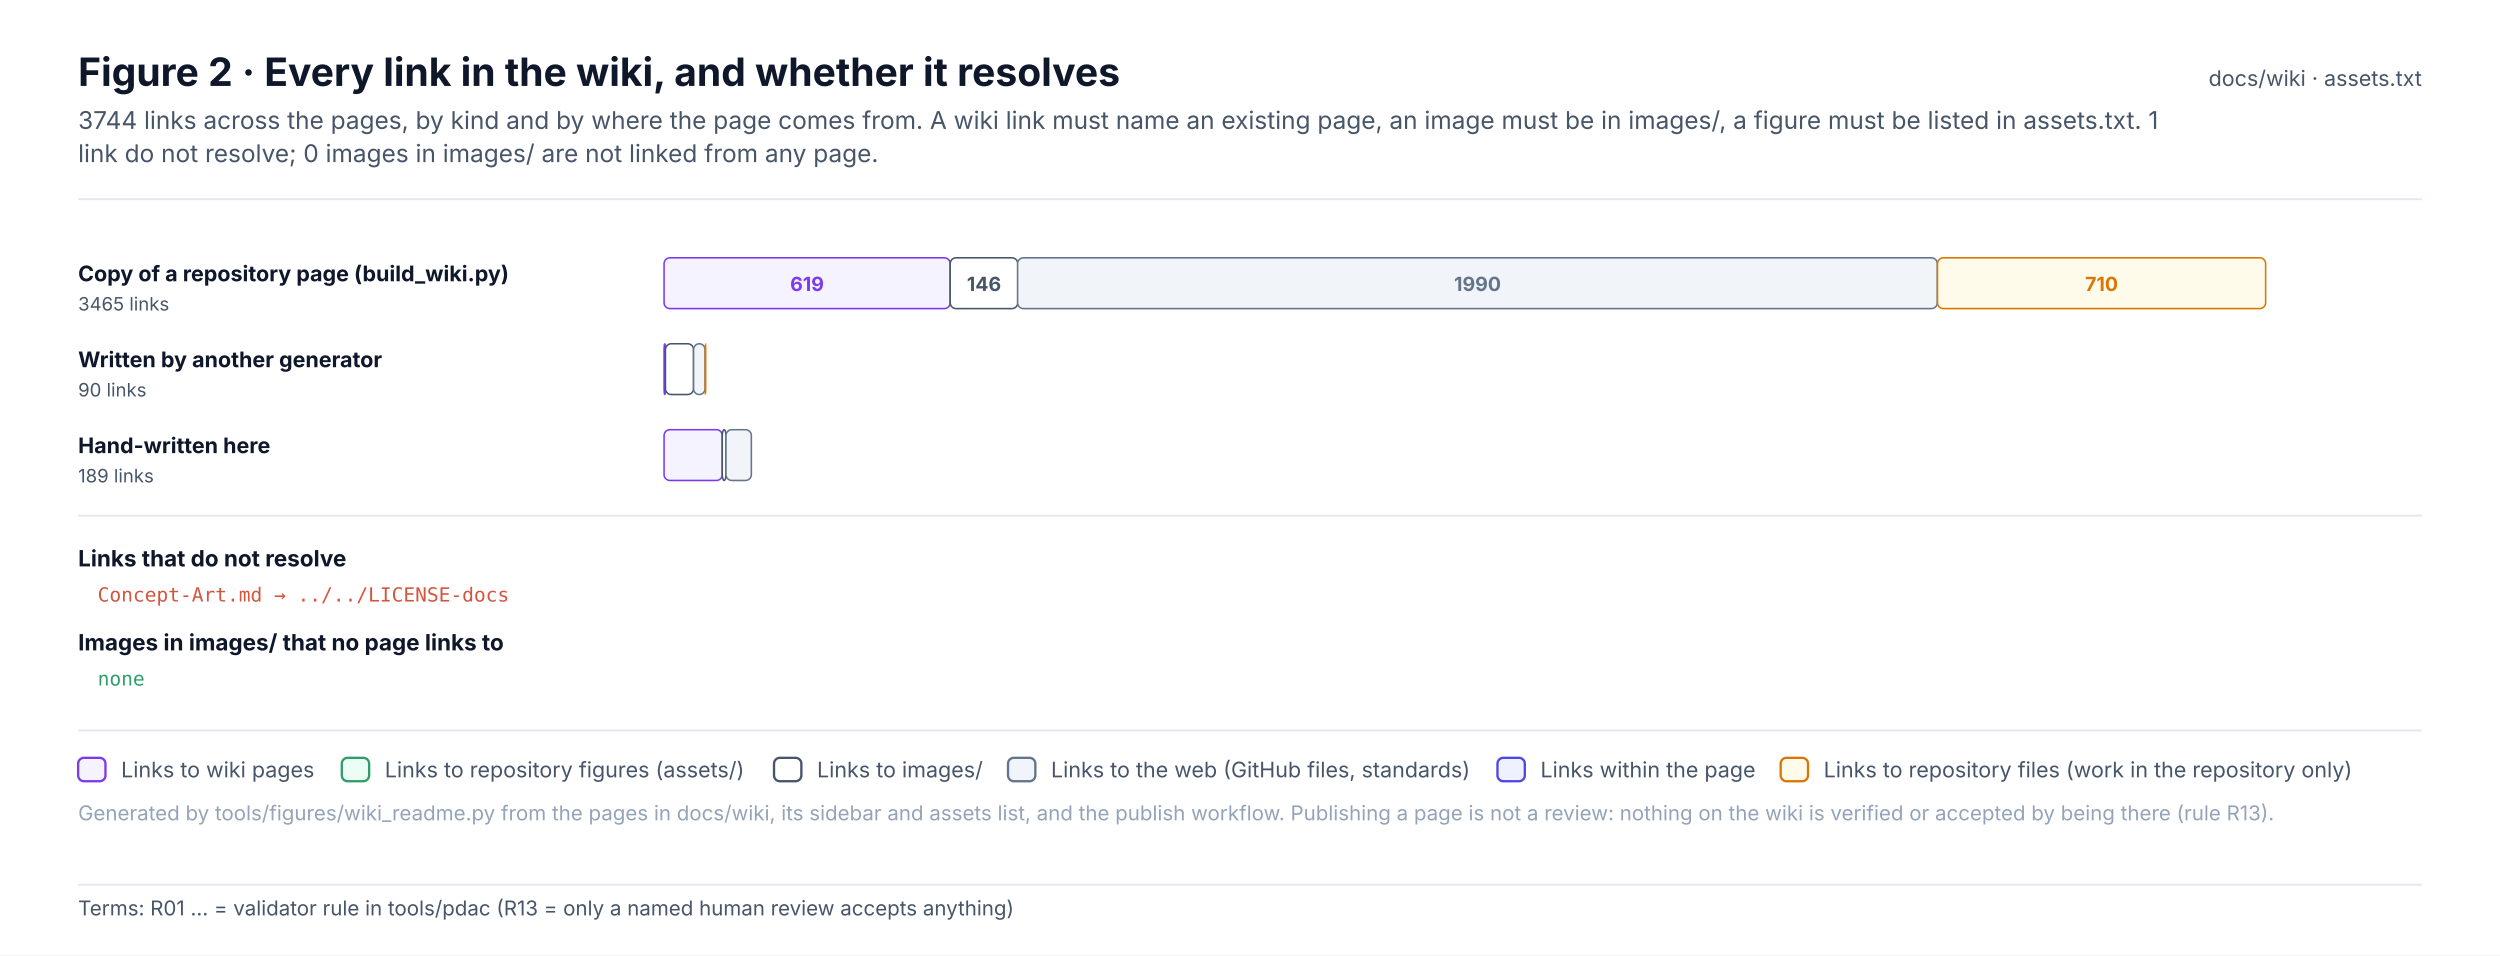
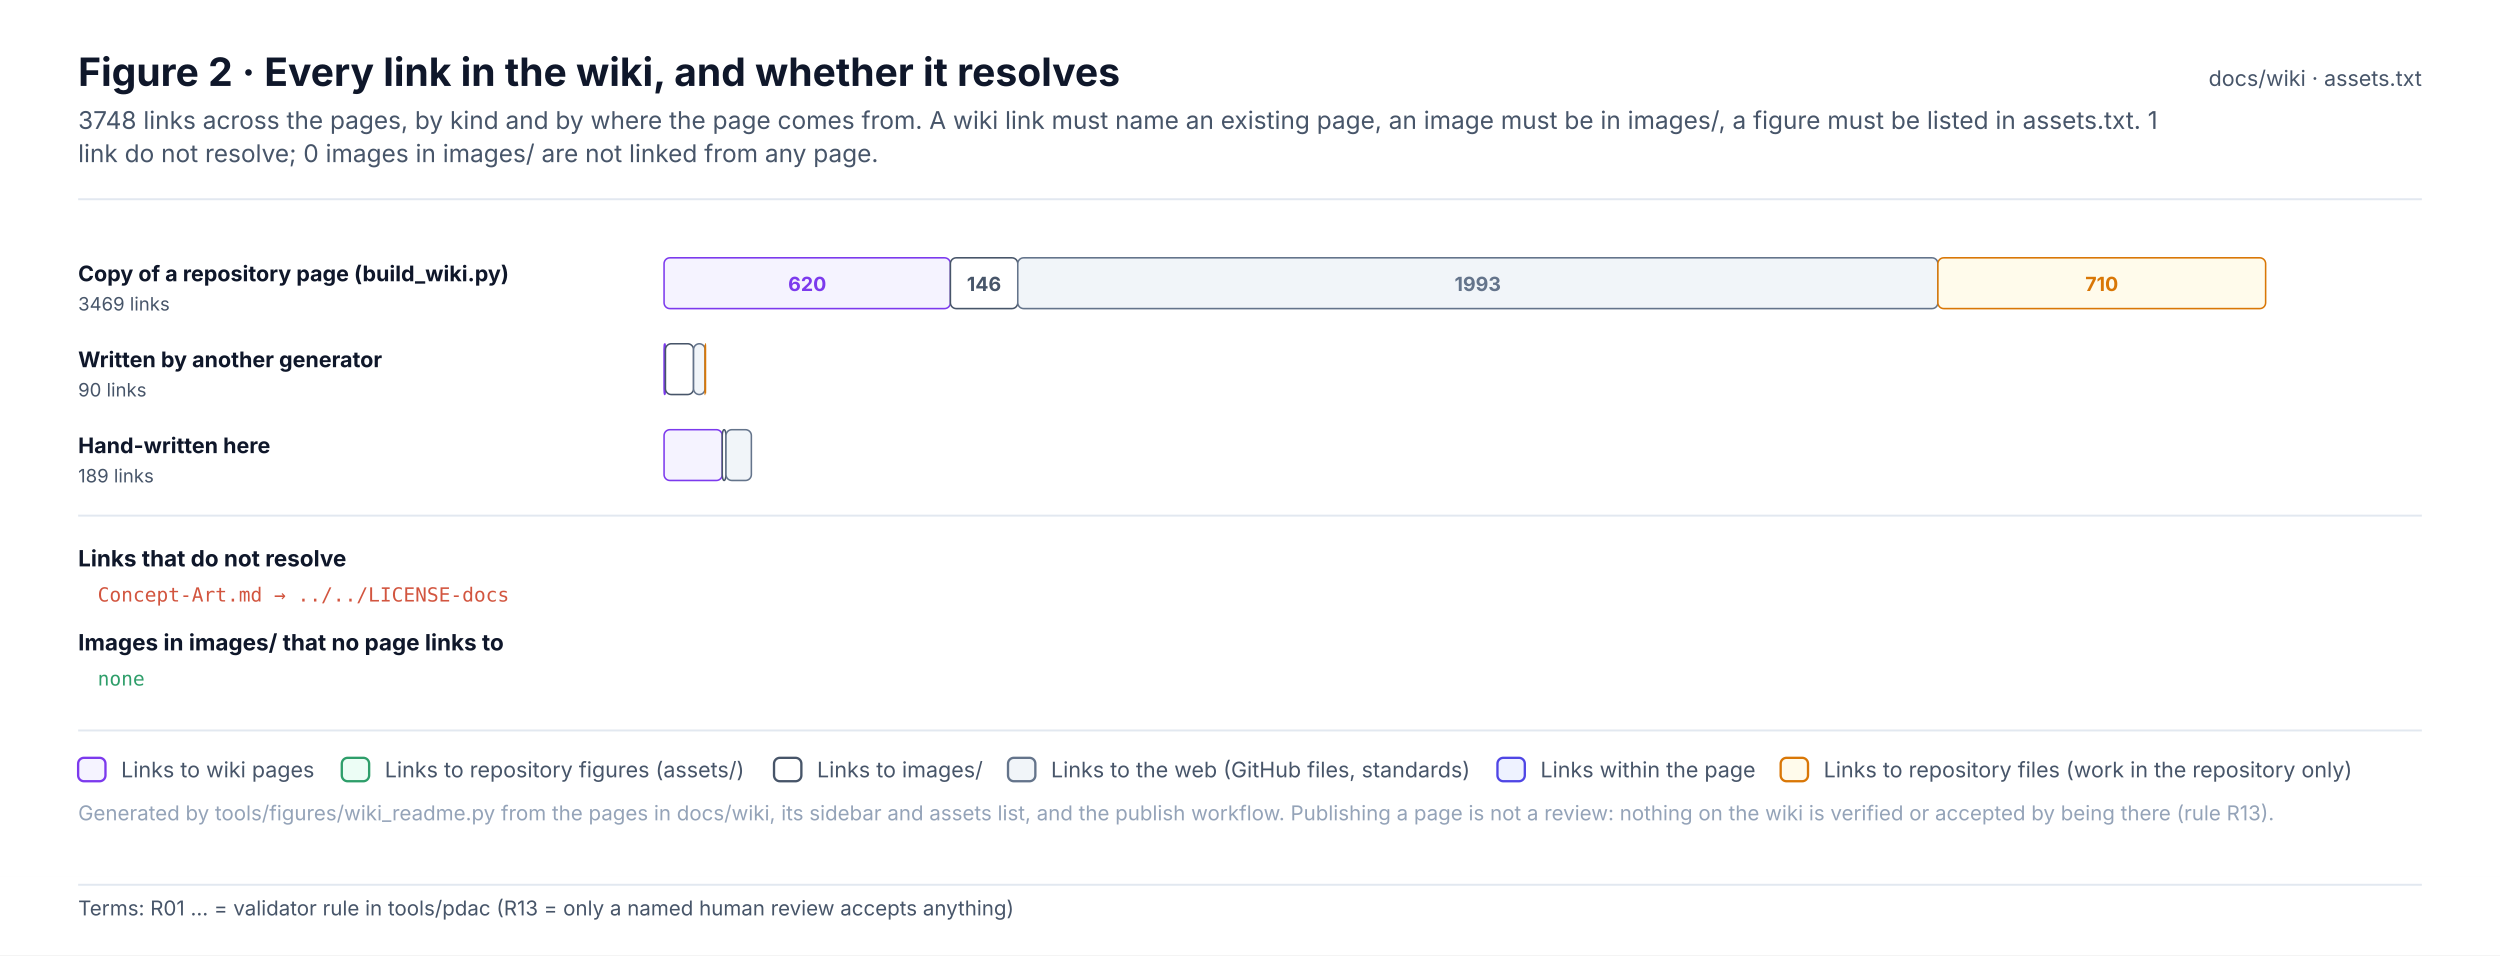
<svg xmlns="http://www.w3.org/2000/svg" width="1280" height="489.1" viewBox="0 0 1280 489.1" font-family="Inter, 'Segoe UI', Helvetica, Arial, sans-serif" role="img">
  <defs>
    <pattern id="hatch" patternUnits="userSpaceOnUse" width="6" height="6" patternTransform="rotate(45)">
      <rect width="6" height="6" fill="#F1F5F9" />
      <line x1="0" y1="0" x2="0" y2="6" stroke="#E2E8F0" stroke-width="2" />
    </pattern>
    <marker id="arr-ink" viewBox="0 0 10 10" refX="9" refY="5" markerWidth="7" markerHeight="7" orient="auto-start-reverse">
      <path d="M0 0 L10 5 L0 10 z" fill="#475569" />
    </marker>
    <marker id="dia-ink" viewBox="0 0 16 10" refX="15" refY="5" markerWidth="12" markerHeight="8" orient="auto-start-reverse">
      <path d="M1 5 L8 1 L15 5 L8 9 z" fill="#475569" />
    </marker>
    <marker id="tri-ink" viewBox="0 0 12 12" refX="11" refY="6" markerWidth="10" markerHeight="10" orient="auto-start-reverse">
      <path d="M1 1 L11 6 L1 11 z" fill="#FFFFFF" stroke="#475569" stroke-width="1.2" />
    </marker>
    <marker id="arr-system" viewBox="0 0 10 10" refX="9" refY="5" markerWidth="7" markerHeight="7" orient="auto-start-reverse">
      <path d="M0 0 L10 5 L0 10 z" fill="#4F46E5" />
    </marker>
    <marker id="dia-system" viewBox="0 0 16 10" refX="15" refY="5" markerWidth="12" markerHeight="8" orient="auto-start-reverse">
      <path d="M1 5 L8 1 L15 5 L8 9 z" fill="#4F46E5" />
    </marker>
    <marker id="tri-system" viewBox="0 0 12 12" refX="11" refY="6" markerWidth="10" markerHeight="10" orient="auto-start-reverse">
      <path d="M1 1 L11 6 L1 11 z" fill="#FFFFFF" stroke="#4F46E5" stroke-width="1.2" />
    </marker>
    <marker id="arr-software" viewBox="0 0 10 10" refX="9" refY="5" markerWidth="7" markerHeight="7" orient="auto-start-reverse">
      <path d="M0 0 L10 5 L0 10 z" fill="#0F766E" />
    </marker>
    <marker id="dia-software" viewBox="0 0 16 10" refX="15" refY="5" markerWidth="12" markerHeight="8" orient="auto-start-reverse">
      <path d="M1 5 L8 1 L15 5 L8 9 z" fill="#0F766E" />
    </marker>
    <marker id="tri-software" viewBox="0 0 12 12" refX="11" refY="6" markerWidth="10" markerHeight="10" orient="auto-start-reverse">
      <path d="M1 1 L11 6 L1 11 z" fill="#FFFFFF" stroke="#0F766E" stroke-width="1.2" />
    </marker>
    <marker id="arr-safety" viewBox="0 0 10 10" refX="9" refY="5" markerWidth="7" markerHeight="7" orient="auto-start-reverse">
      <path d="M0 0 L10 5 L0 10 z" fill="#C2410C" />
    </marker>
    <marker id="dia-safety" viewBox="0 0 16 10" refX="15" refY="5" markerWidth="12" markerHeight="8" orient="auto-start-reverse">
      <path d="M1 5 L8 1 L15 5 L8 9 z" fill="#C2410C" />
    </marker>
    <marker id="tri-safety" viewBox="0 0 12 12" refX="11" refY="6" markerWidth="10" markerHeight="10" orient="auto-start-reverse">
      <path d="M1 1 L11 6 L1 11 z" fill="#FFFFFF" stroke="#C2410C" stroke-width="1.2" />
    </marker>
    <marker id="arr-interface" viewBox="0 0 10 10" refX="9" refY="5" markerWidth="7" markerHeight="7" orient="auto-start-reverse">
      <path d="M0 0 L10 5 L0 10 z" fill="#7C3AED" />
    </marker>
    <marker id="dia-interface" viewBox="0 0 16 10" refX="15" refY="5" markerWidth="12" markerHeight="8" orient="auto-start-reverse">
      <path d="M1 5 L8 1 L15 5 L8 9 z" fill="#7C3AED" />
    </marker>
    <marker id="tri-interface" viewBox="0 0 12 12" refX="11" refY="6" markerWidth="10" markerHeight="10" orient="auto-start-reverse">
      <path d="M1 1 L11 6 L1 11 z" fill="#FFFFFF" stroke="#7C3AED" stroke-width="1.2" />
    </marker>
    <marker id="arr-external" viewBox="0 0 10 10" refX="9" refY="5" markerWidth="7" markerHeight="7" orient="auto-start-reverse">
      <path d="M0 0 L10 5 L0 10 z" fill="#64748B" />
    </marker>
    <marker id="dia-external" viewBox="0 0 16 10" refX="15" refY="5" markerWidth="12" markerHeight="8" orient="auto-start-reverse">
      <path d="M1 5 L8 1 L15 5 L8 9 z" fill="#64748B" />
    </marker>
    <marker id="tri-external" viewBox="0 0 12 12" refX="11" refY="6" markerWidth="10" markerHeight="10" orient="auto-start-reverse">
      <path d="M1 1 L11 6 L1 11 z" fill="#FFFFFF" stroke="#64748B" stroke-width="1.2" />
    </marker>
    <marker id="arr-work" viewBox="0 0 10 10" refX="9" refY="5" markerWidth="7" markerHeight="7" orient="auto-start-reverse">
      <path d="M0 0 L10 5 L0 10 z" fill="#475569" />
    </marker>
    <marker id="dia-work" viewBox="0 0 16 10" refX="15" refY="5" markerWidth="12" markerHeight="8" orient="auto-start-reverse">
      <path d="M1 5 L8 1 L15 5 L8 9 z" fill="#475569" />
    </marker>
    <marker id="tri-work" viewBox="0 0 12 12" refX="11" refY="6" markerWidth="10" markerHeight="10" orient="auto-start-reverse">
      <path d="M1 1 L11 6 L1 11 z" fill="#FFFFFF" stroke="#475569" stroke-width="1.2" />
    </marker>
    <marker id="arr-muted" viewBox="0 0 10 10" refX="9" refY="5" markerWidth="7" markerHeight="7" orient="auto-start-reverse">
      <path d="M0 0 L10 5 L0 10 z" fill="#94A3B8" />
    </marker>
    <marker id="dia-muted" viewBox="0 0 16 10" refX="15" refY="5" markerWidth="12" markerHeight="8" orient="auto-start-reverse">
      <path d="M1 5 L8 1 L15 5 L8 9 z" fill="#94A3B8" />
    </marker>
    <marker id="tri-muted" viewBox="0 0 12 12" refX="11" refY="6" markerWidth="10" markerHeight="10" orient="auto-start-reverse">
      <path d="M1 1 L11 6 L1 11 z" fill="#FFFFFF" stroke="#94A3B8" stroke-width="1.2" />
    </marker>
    <marker id="arr-current" viewBox="0 0 10 10" refX="9" refY="5" markerWidth="7" markerHeight="7" orient="auto-start-reverse">
      <path d="M0 0 L10 5 L0 10 z" fill="#0F172A" />
    </marker>
    <marker id="dia-current" viewBox="0 0 16 10" refX="15" refY="5" markerWidth="12" markerHeight="8" orient="auto-start-reverse">
      <path d="M1 5 L8 1 L15 5 L8 9 z" fill="#0F172A" />
    </marker>
    <marker id="tri-current" viewBox="0 0 12 12" refX="11" refY="6" markerWidth="10" markerHeight="10" orient="auto-start-reverse">
      <path d="M1 1 L11 6 L1 11 z" fill="#FFFFFF" stroke="#0F172A" stroke-width="1.2" />
    </marker>
    <marker id="arr-ok" viewBox="0 0 10 10" refX="9" refY="5" markerWidth="7" markerHeight="7" orient="auto-start-reverse">
      <path d="M0 0 L10 5 L0 10 z" fill="#2E9E6A" />
    </marker>
    <marker id="dia-ok" viewBox="0 0 16 10" refX="15" refY="5" markerWidth="12" markerHeight="8" orient="auto-start-reverse">
      <path d="M1 5 L8 1 L15 5 L8 9 z" fill="#2E9E6A" />
    </marker>
    <marker id="tri-ok" viewBox="0 0 12 12" refX="11" refY="6" markerWidth="10" markerHeight="10" orient="auto-start-reverse">
      <path d="M1 1 L11 6 L1 11 z" fill="#FFFFFF" stroke="#2E9E6A" stroke-width="1.2" />
    </marker>
    <marker id="arr-amber" viewBox="0 0 10 10" refX="9" refY="5" markerWidth="7" markerHeight="7" orient="auto-start-reverse">
      <path d="M0 0 L10 5 L0 10 z" fill="#D97706" />
    </marker>
    <marker id="dia-amber" viewBox="0 0 16 10" refX="15" refY="5" markerWidth="12" markerHeight="8" orient="auto-start-reverse">
      <path d="M1 5 L8 1 L15 5 L8 9 z" fill="#D97706" />
    </marker>
    <marker id="tri-amber" viewBox="0 0 12 12" refX="11" refY="6" markerWidth="10" markerHeight="10" orient="auto-start-reverse">
      <path d="M1 1 L11 6 L1 11 z" fill="#FFFFFF" stroke="#D97706" stroke-width="1.2" />
    </marker>
    <marker id="arr-red" viewBox="0 0 10 10" refX="9" refY="5" markerWidth="7" markerHeight="7" orient="auto-start-reverse">
      <path d="M0 0 L10 5 L0 10 z" fill="#D2553F" />
    </marker>
    <marker id="dia-red" viewBox="0 0 16 10" refX="15" refY="5" markerWidth="12" markerHeight="8" orient="auto-start-reverse">
      <path d="M1 5 L8 1 L15 5 L8 9 z" fill="#D2553F" />
    </marker>
    <marker id="tri-red" viewBox="0 0 12 12" refX="11" refY="6" markerWidth="10" markerHeight="10" orient="auto-start-reverse">
      <path d="M1 1 L11 6 L1 11 z" fill="#FFFFFF" stroke="#D2553F" stroke-width="1.2" />
    </marker>
  </defs>
  <rect x="0" y="0" width="1280" height="449" rx="0" fill="#FFFFFF" stroke="none" stroke-width="0" />
  <text x="40" y="44" font-size="20" fill="#0F172A" font-weight="700">Figure 2 · Every link in the wiki, and whether it resolves</text>
-   <text x="40" y="66" font-size="12.5" fill="#475569">3744 links across the pages, by kind and by where the page comes from. A wiki link must name an existing page, an image must be in images/, a figure must be listed in assets.txt. 1</text>
+   <text x="40" y="66" font-size="12.5" fill="#475569">3748 links across the pages, by kind and by where the page comes from. A wiki link must name an existing page, an image must be in images/, a figure must be listed in assets.txt. 1</text>
  <text x="40" y="83" font-size="12.5" fill="#475569">link do not resolve; 0 images in images/ are not linked from any page.</text>
  <text x="1240" y="44" font-size="11" fill="#475569" text-anchor="end">docs/wiki · assets.txt</text>
  <line x1="40" y1="102" x2="1240" y2="102" stroke="#E2E8F0" stroke-width="1" />
  <text x="40" y="144" font-size="11" fill="#0F172A" font-weight="700">Copy of a repository page (build_wiki.py)</text>
-   <text x="40" y="159" font-size="9.5" fill="#475569">3465 links</text>
-   <rect x="340" y="132" width="146.5" height="26" rx="3" fill="#F5F3FF" stroke="#7C3AED" stroke-width="0.8" />
-   <text x="413.2" y="149" font-size="10" fill="#7C3AED" font-weight="700" text-anchor="middle">619</text>
-   <rect x="486.5" y="132" width="34.6" height="26" rx="3" fill="#FFFFFF" stroke="#475569" stroke-width="0.8" />
+   <text x="40" y="159" font-size="9.5" fill="#475569">3469 links</text>
+   <rect x="340" y="132" width="146.6" height="26" rx="3" fill="#F5F3FF" stroke="#7C3AED" stroke-width="0.8" />
+   <text x="413.3" y="149" font-size="10" fill="#7C3AED" font-weight="700" text-anchor="middle">620</text>
+   <rect x="486.6" y="132" width="34.5" height="26" rx="3" fill="#FFFFFF" stroke="#475569" stroke-width="0.8" />
  <text x="503.8" y="149" font-size="10" fill="#475569" font-weight="700" text-anchor="middle">146</text>
-   <rect x="521" y="132" width="470.9" height="26" rx="3" fill="#F1F5F9" stroke="#64748B" stroke-width="0.8" />
-   <text x="756.5" y="149" font-size="10" fill="#64748B" font-weight="700" text-anchor="middle">1990</text>
-   <rect x="992" y="132" width="168" height="26" rx="3" fill="#FFFBEB" stroke="#D97706" stroke-width="0.8" />
-   <text x="1076" y="149" font-size="10" fill="#D97706" font-weight="700" text-anchor="middle">710</text>
+   <rect x="521.1" y="132" width="471.1" height="26" rx="3" fill="#F1F5F9" stroke="#64748B" stroke-width="0.8" />
+   <text x="756.6" y="149" font-size="10" fill="#64748B" font-weight="700" text-anchor="middle">1993</text>
+   <rect x="992.2" y="132" width="167.8" height="26" rx="3" fill="#FFFBEB" stroke="#D97706" stroke-width="0.8" />
+   <text x="1076.1" y="149" font-size="10" fill="#D97706" font-weight="700" text-anchor="middle">710</text>
  <text x="40" y="188" font-size="11" fill="#0F172A" font-weight="700">Written by another generator</text>
  <text x="40" y="203" font-size="9.5" fill="#475569">90 links</text>
  <rect x="340" y="176" width="0.7" height="26" rx="3" fill="#F5F3FF" stroke="#7C3AED" stroke-width="0.8" />
  <rect x="340.7" y="176" width="14.4" height="26" rx="3" fill="#FFFFFF" stroke="#475569" stroke-width="0.8" />
  <rect x="355.1" y="176" width="5.9" height="26" rx="3" fill="#F1F5F9" stroke="#64748B" stroke-width="0.8" />
-   <rect x="361.1" y="176" width="0.2" height="26" rx="3" fill="#FFFBEB" stroke="#D97706" stroke-width="0.8" />
+   <rect x="361" y="176" width="0.2" height="26" rx="3" fill="#FFFBEB" stroke="#D97706" stroke-width="0.8" />
  <text x="40" y="232" font-size="11" fill="#0F172A" font-weight="700">Hand-written here</text>
  <text x="40" y="247" font-size="9.5" fill="#475569">189 links</text>
  <rect x="340" y="220" width="29.8" height="26" rx="3" fill="#F5F3FF" stroke="#7C3AED" stroke-width="0.8" />
  <rect x="369.8" y="220" width="1.9" height="26" rx="3" fill="#FFFFFF" stroke="#475569" stroke-width="0.8" />
  <rect x="371.7" y="220" width="13" height="26" rx="3" fill="#F1F5F9" stroke="#64748B" stroke-width="0.8" />
  <line x1="40" y1="264" x2="1240" y2="264" stroke="#E2E8F0" stroke-width="1" />
  <text x="40" y="290" font-size="11.5" fill="#0F172A" font-weight="700">Links that do not resolve</text>
  <text x="50" y="308" font-size="10" fill="#D2553F" font-family="'JetBrains Mono', 'SFMono-Regular', Menlo, Consolas, monospace">Concept-Art.md → ../../LICENSE-docs</text>
  <text x="40" y="333" font-size="11.5" fill="#0F172A" font-weight="700">Images in images/ that no page links to</text>
  <text x="50" y="351" font-size="10" fill="#2E9E6A" font-family="'JetBrains Mono', 'SFMono-Regular', Menlo, Consolas, monospace">none</text>
  <line x1="40" y1="374" x2="1240" y2="374" stroke="#E2E8F0" stroke-width="1" />
  <rect x="40" y="388" width="14" height="12" rx="3" fill="#F5F3FF" stroke="#7C3AED" stroke-width="1.2" />
  <text x="62" y="398" font-size="11" fill="#475569">Links to wiki pages</text>
  <rect x="175" y="388" width="14" height="12" rx="3" fill="#ECFDF5" stroke="#2E9E6A" stroke-width="1.2" />
  <text x="197" y="398" font-size="11" fill="#475569">Links to repository figures (assets/)</text>
  <rect x="396.3" y="388" width="14" height="12" rx="3" fill="#FFFFFF" stroke="#475569" stroke-width="1.2" />
  <text x="418.3" y="398" font-size="11" fill="#475569">Links to images/</text>
  <rect x="516.1" y="388" width="14" height="12" rx="3" fill="#F1F5F9" stroke="#64748B" stroke-width="1.2" />
  <text x="538.1" y="398" font-size="11" fill="#475569">Links to the web (GitHub files, standards)</text>
  <rect x="766.7" y="388" width="14" height="12" rx="3" fill="#EEF2FF" stroke="#4F46E5" stroke-width="1.2" />
  <text x="788.7" y="398" font-size="11" fill="#475569">Links within the page</text>
  <rect x="911.7" y="388" width="14" height="12" rx="3" fill="#FFFBEB" stroke="#D97706" stroke-width="1.2" />
  <text x="933.7" y="398" font-size="11" fill="#475569">Links to repository files (work in the repository only)</text>
  <text x="40" y="420" font-size="10.5" fill="#94A3B8">Generated by tools/figures/wiki_readme.py from the pages in docs/wiki, its sidebar and assets list, and the publish workflow. Publishing a page is not a review: nothing on the wiki is verified or accepted by being there (rule R13).</text>
  <g class="terms" data-base-h="449">
    <rect x="0" y="449" width="1280" height="40.1" fill="#FFFFFF" />
    <line x1="40" y1="453" x2="1240" y2="453" stroke="#E2E8F0" stroke-width="1" />
    <text x="40" y="468.7" font-size="10.5" fill="#475569" font-family="Inter, 'Segoe UI', Helvetica, Arial, sans-serif">Terms: R01 … = validator rule in tools/pdac (R13 = only a named human review accepts anything)</text>
  </g>
</svg>
